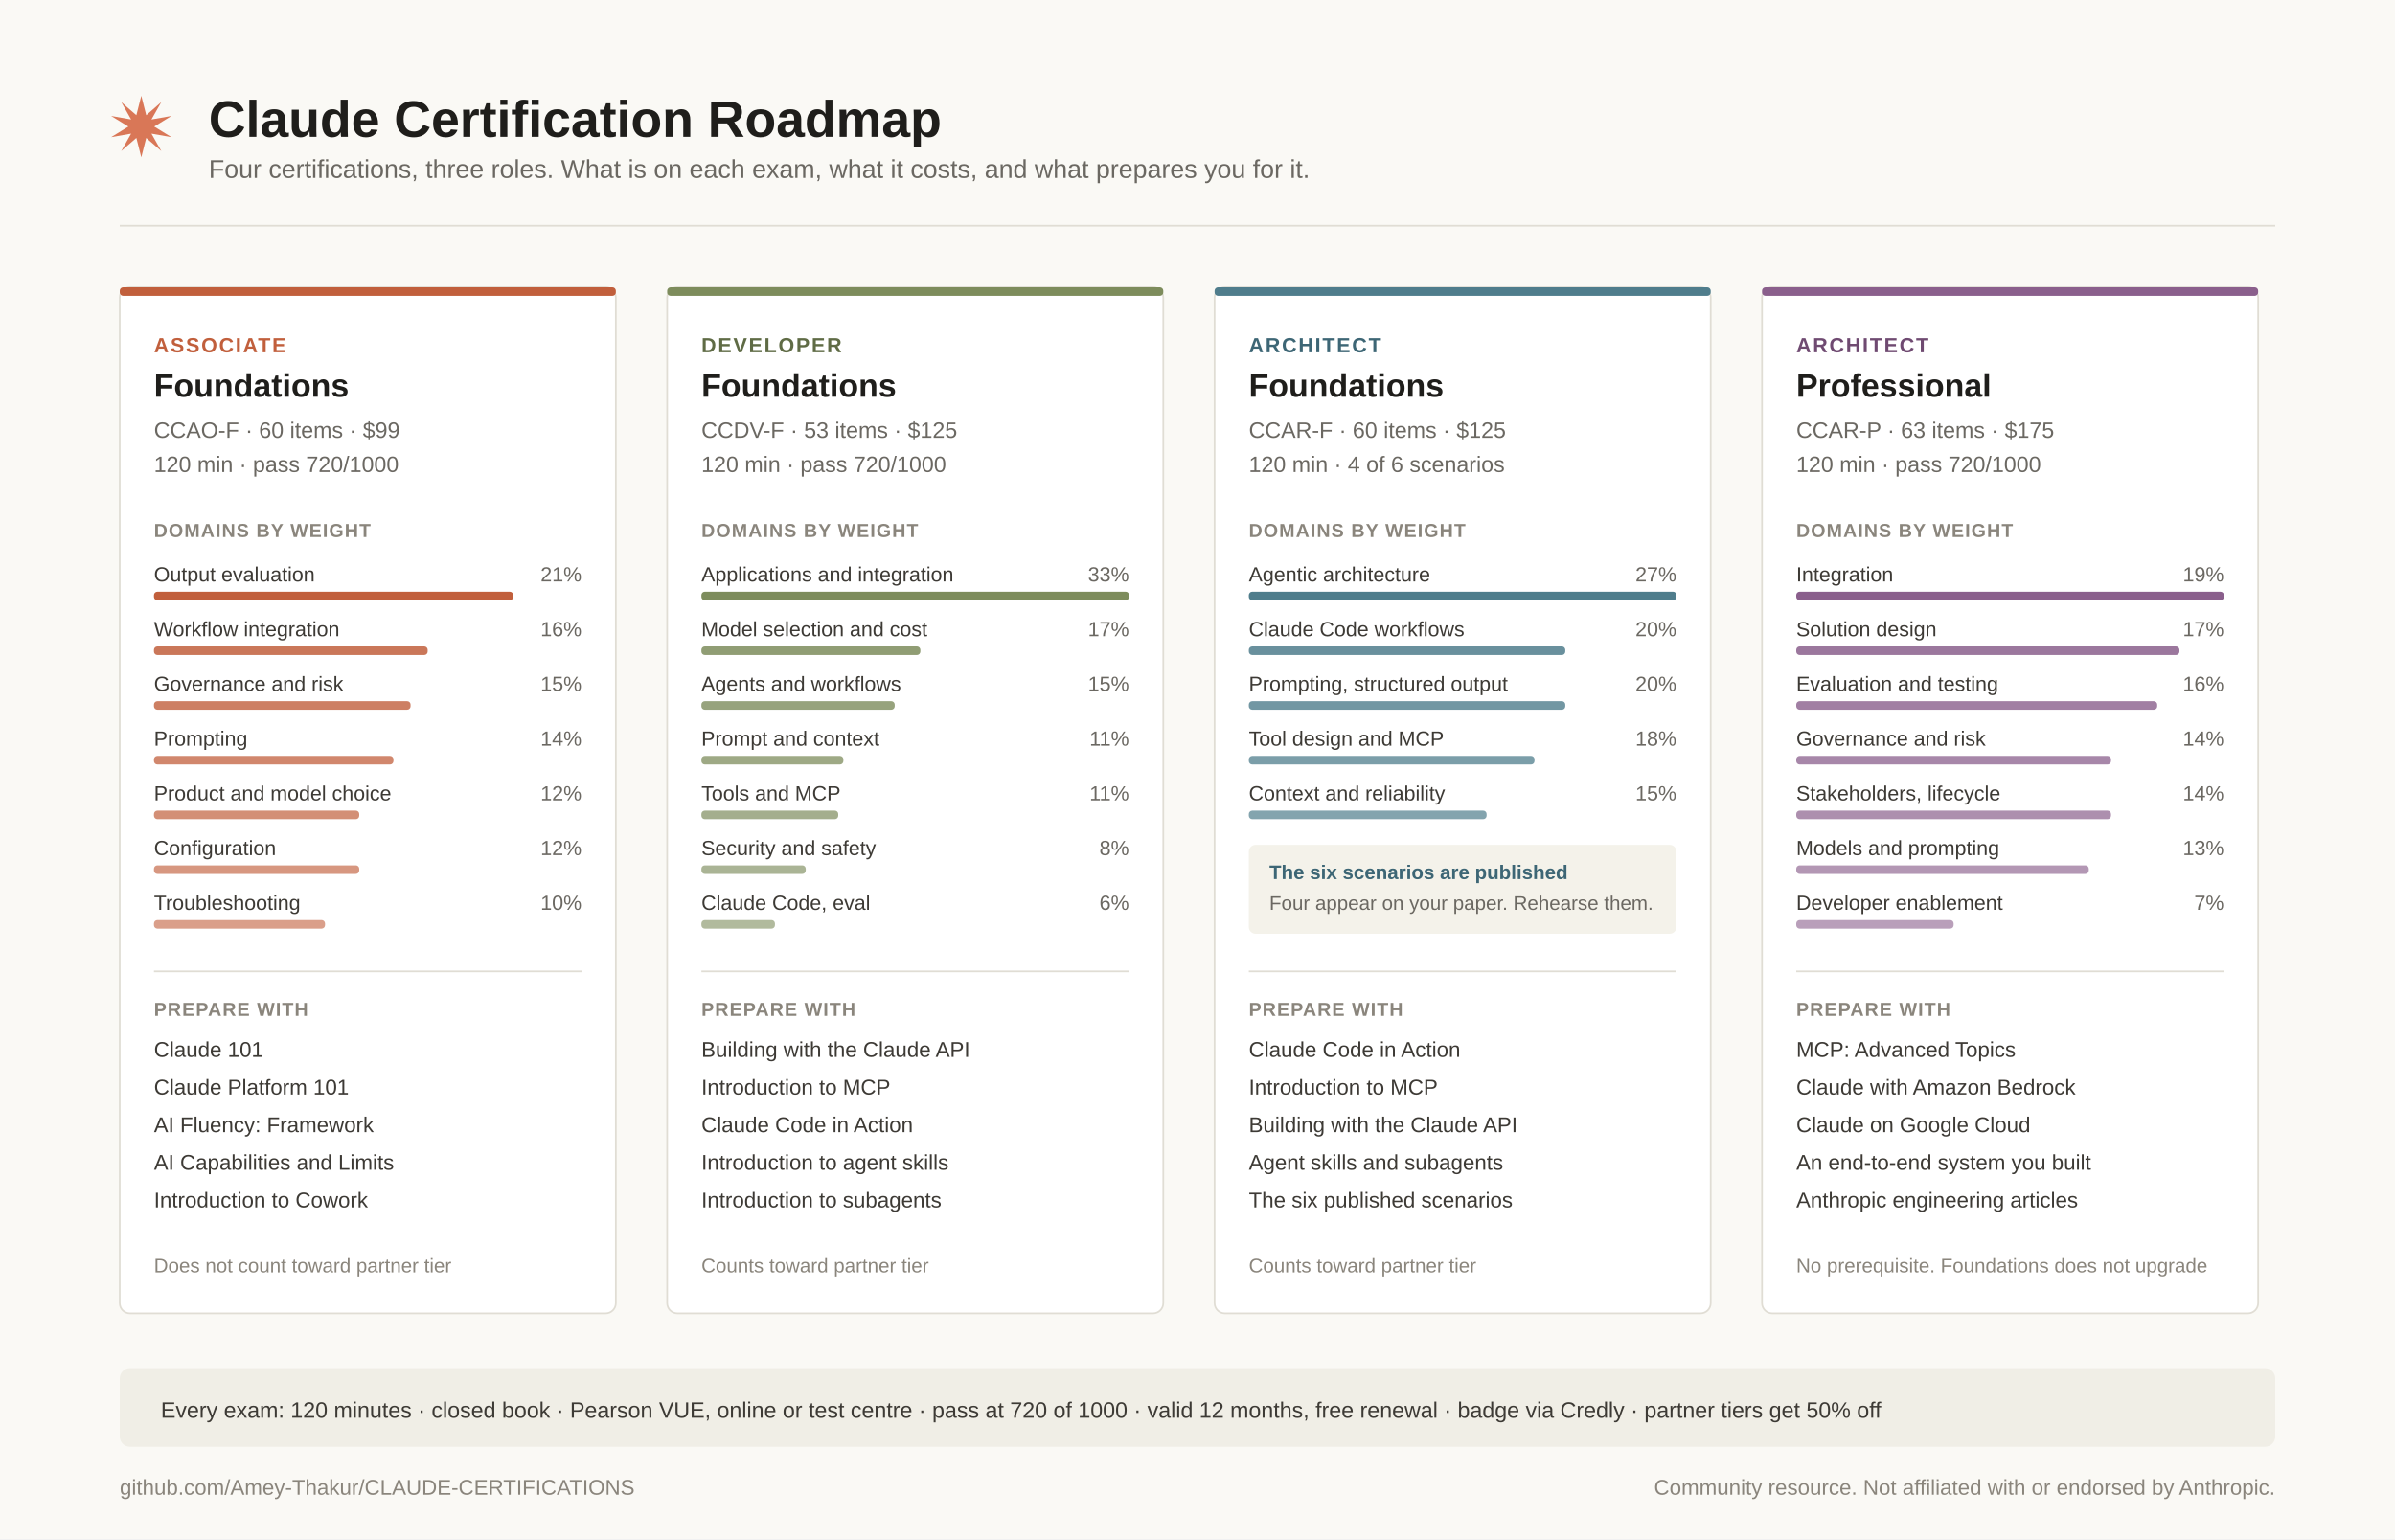
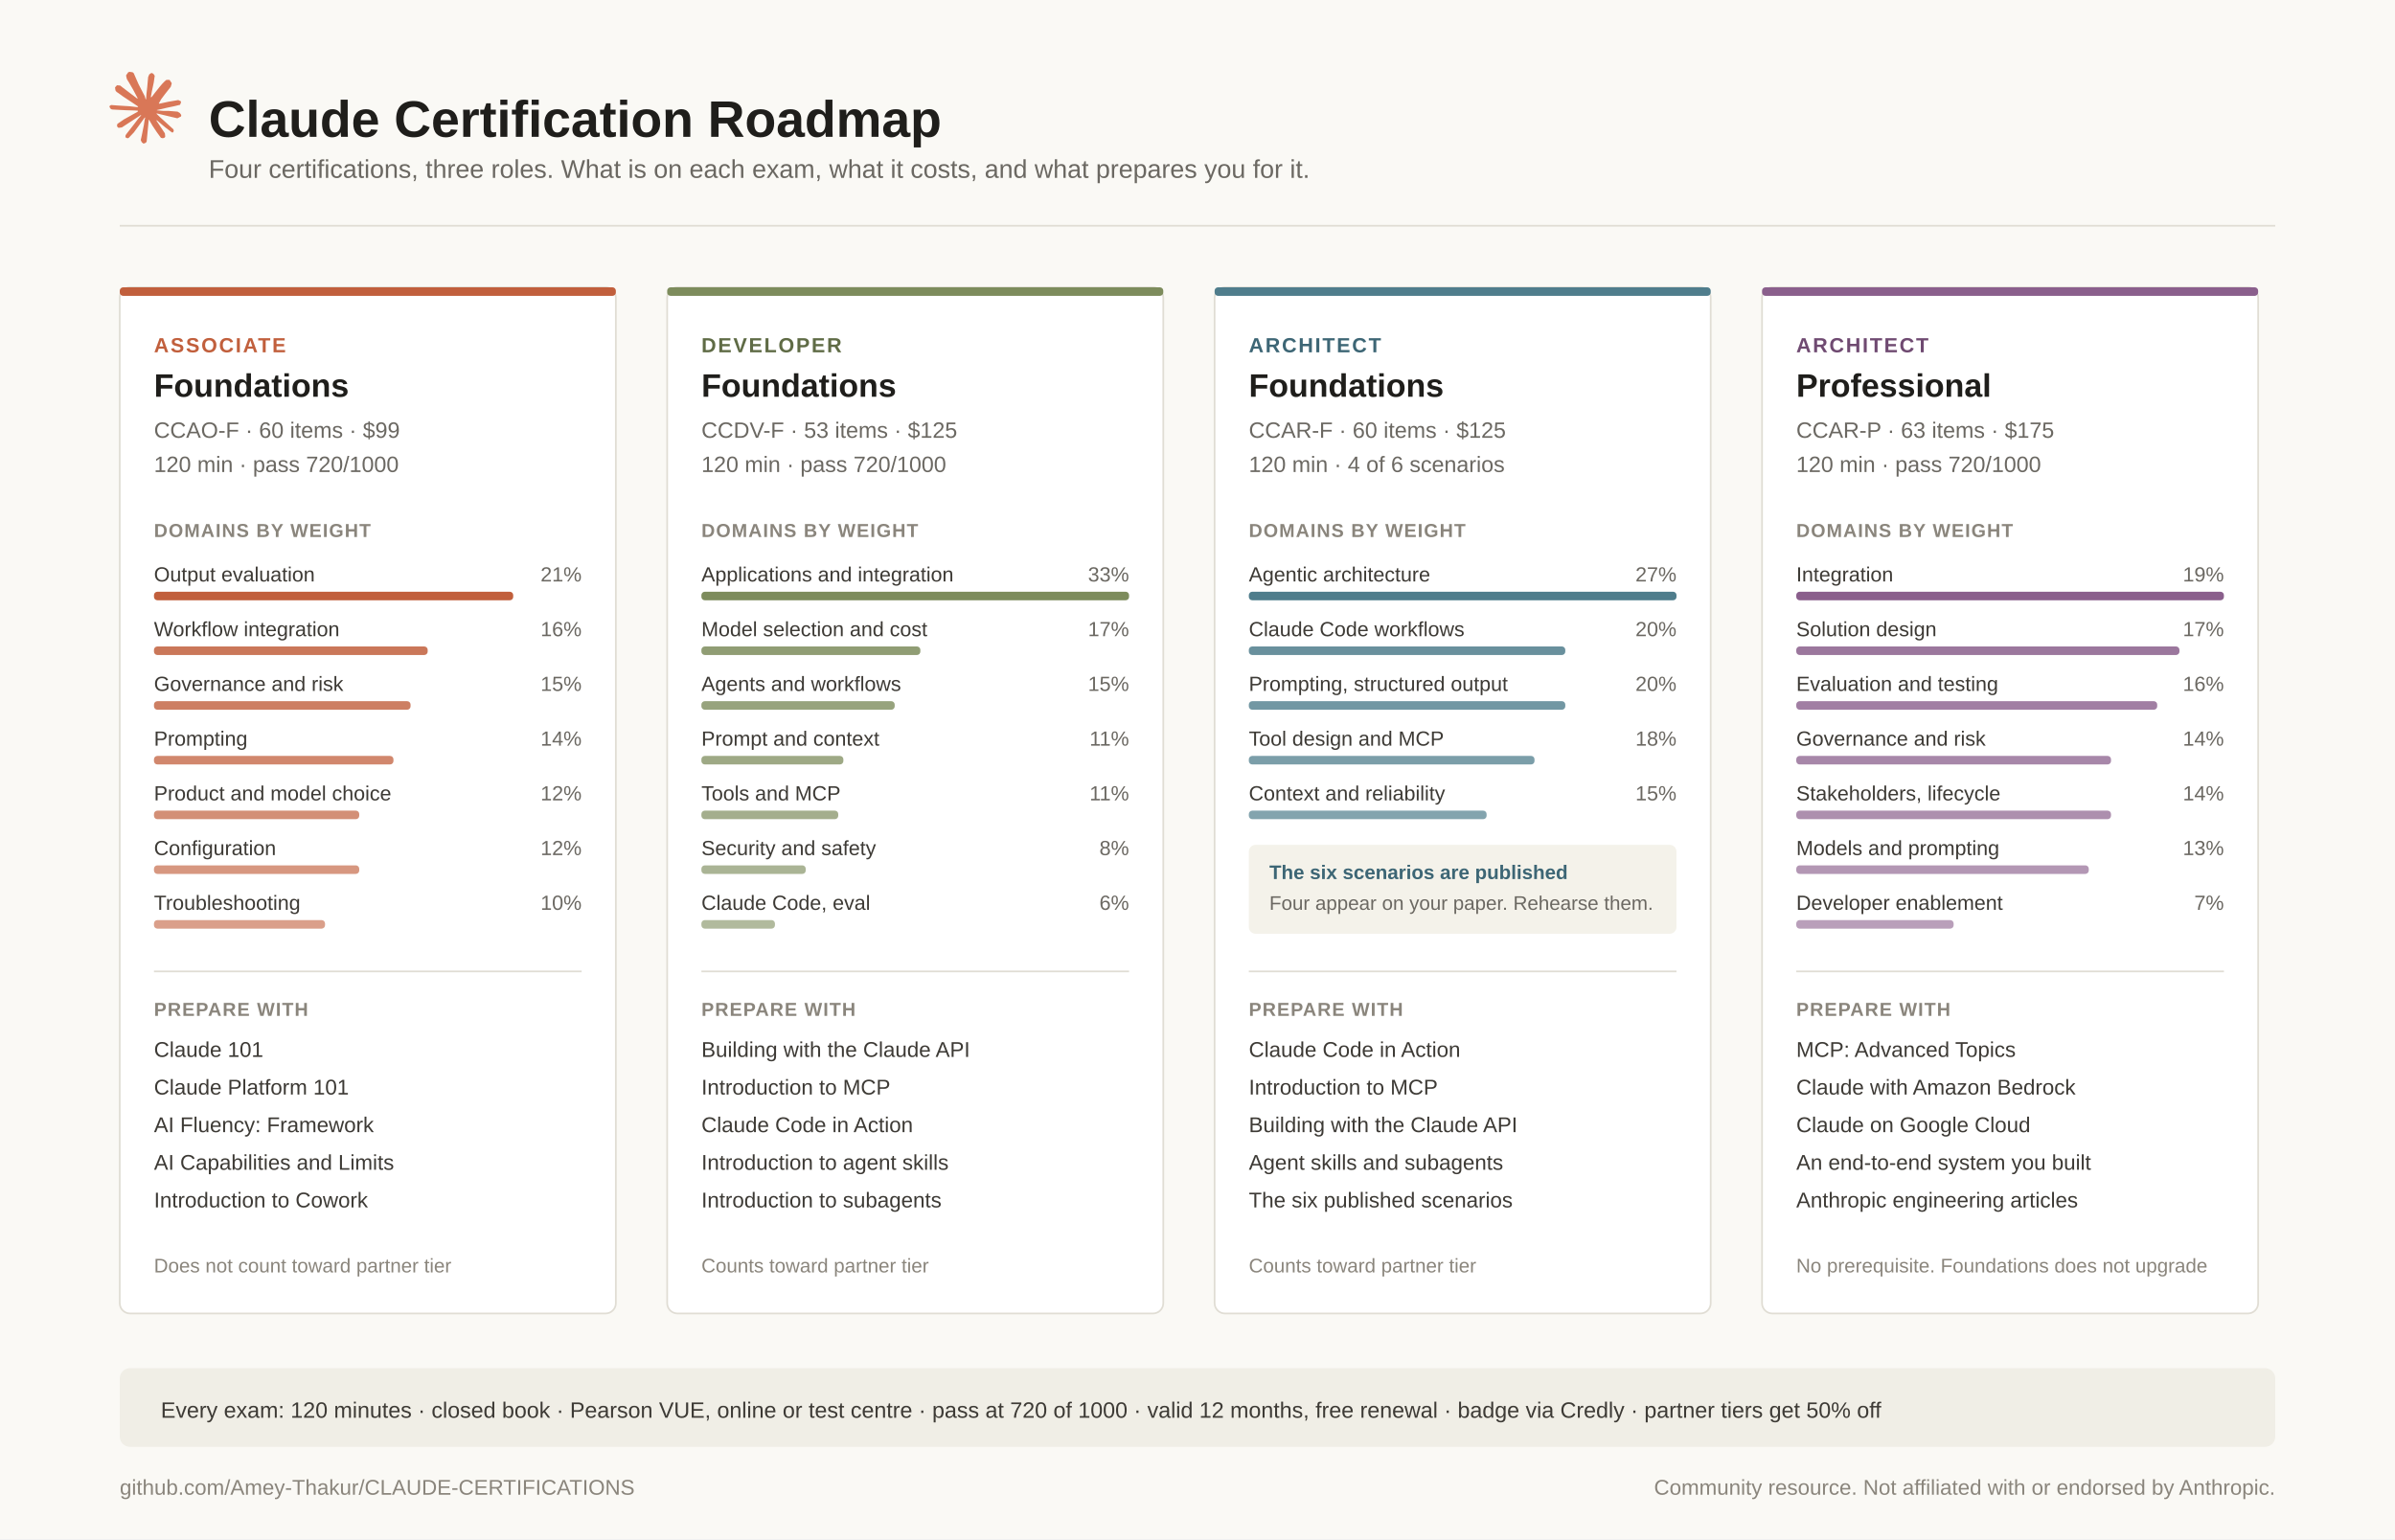
<svg xmlns="http://www.w3.org/2000/svg" viewBox="0 0 1400 900" width="1400" height="900" font-family="Segoe UI, Helvetica Neue, Arial, sans-serif" role="img" aria-label="Claude certification roadmap: four certifications with exam facts, domain weights, and the courses that prepare for each">
  <rect width="1400" height="900" fill="#faf9f5" />
  <g transform="translate(70,64)">
-     <path d="M14 0 L17.2 12.6 L27 4.1 L20.6 15.4 L33.6 13.1 L22.4 20 L33.6 26.9 L20.6 24.6 L27 35.9 L17.2 27.4 L14 40 L10.8 27.4 L1 35.9 L7.4 24.6 L-5.6 26.9 L5.6 20 L-5.6 13.1 L7.4 15.4 L1 4.1 L10.8 12.6 Z" fill="#d97757" transform="translate(0,-8) scale(0.9)" />
+     <g transform="translate(-6,-22) scale(0.42)">
+       <path d="m19.6 66.5 19.7-11 .3-1-.3-.5h-1l-3.3-.2-11.2-.3L14 53l-9.5-.5-2.4-.5L0 49l.2-1.5 2-1.3 2.9.2 6.3.5 9.5.6 6.9.4L38 49.1h1.6l.2-.7-.5-.4-.4-.4L29 41l-10.6-7-5.6-4.1-3-2-1.5-2-.6-4.2 2.7-3 3.7.3.9.2 3.7 2.9 8 6.1L37 36l1.5 1.2.6-.4.1-.3-.7-1.1L33 25l-6-10.4-2.7-4.3-.7-2.6c-.3-1-.4-2-.4-3l3-4.2L28 0l4.2.6L33.8 2l2.6 6 4.1 9.3L47 29.9l2 3.8 1 3.4.3 1h.7v-.5l.5-7.2 1-8.7 1-11.2.3-3.2 1.6-3.8 3-2L61 2.6l2 2.9-.3 1.8-1.1 7.7L59 27.1l-1.5 8.2h.9l1-1.1 4.1-5.4 6.9-8.6 3-3.5L77 13l2.3-1.8h4.3l3.1 4.7-1.4 4.9-4.4 5.6-3.7 4.7-5.3 7.1-3.2 5.7.3.4h.7l12-2.6 6.4-1.1 7.6-1.3 3.5 1.6.4 1.6-1.4 3.4-8.2 2-9.6 2-14.3 3.3-.2.1.2.3 6.4.6 2.8.2h6.8l12.6 1 3.3 2 1.9 2.7-.3 2-5.1 2.6-6.8-1.6-16-3.8-5.4-1.3h-.8v.4l4.6 4.5 8.3 7.5L89 80.1l.5 2.4-1.3 2-1.4-.2-9.2-7-3.6-3-8-6.8h-.5v.7l1.8 2.7 9.8 14.7.5 4.5-.7 1.4-2.6 1-2.7-.6-5.8-8-6-9-4.7-8.2-.5.4-2.9 30.2-1.3 1.5-3 1.2-2.5-2-1.4-3 1.4-6.2 1.6-8 1.3-6.4 1.2-7.9.7-2.6v-.2H49L43 72l-9 12.3-7.2 7.6-1.7.7-3-1.5.3-2.8L24 86l10-12.8 6-7.9 4-4.6-.1-.5h-.3L17.2 77.4l-4.7.6-2-2 .2-3 1-1 8-5.5Z" fill="#d97757" />
+     </g>
    <text x="52" y="16" font-size="30" font-weight="600" fill="#1f1e1b">Claude Certification Roadmap</text>
    <text x="52" y="40" font-size="15" fill="#6b6862">Four certifications, three roles. What is on each exam, what it costs, and what prepares you for it.</text>
  </g>
  <line x1="70" y1="132" x2="1330" y2="132" stroke="#e0ddd4" stroke-width="1" />
  <g transform="translate(70,168)">
    <rect x="0" y="0" width="290" height="600" rx="6" fill="#ffffff" stroke="#e0ddd4" />
    <rect x="0" y="0" width="290" height="5" rx="2" fill="#c15f3c" />
    <text x="20" y="38" font-size="12" font-weight="700" fill="#c15f3c" letter-spacing="1">ASSOCIATE</text>
    <text x="20" y="64" font-size="19" font-weight="600" fill="#1f1e1b">Foundations</text>
    <text x="20" y="88" font-size="13" fill="#6b6862">CCAO-F  ·  60 items  ·  $99</text>
    <text x="20" y="108" font-size="13" fill="#6b6862">120 min  ·  pass 720/1000</text>
    <text x="20" y="146" font-size="11" font-weight="700" fill="#8a857c" letter-spacing="0.6">DOMAINS BY WEIGHT</text>
    <g font-size="12" fill="#3d3a35">
      <text x="20" y="172">Output evaluation</text>
      <text x="270" y="172" text-anchor="end" fill="#6b6862">21%</text>
      <rect x="20" y="178" width="210" height="5" rx="2" fill="#c15f3c" />
      <text x="20" y="204">Workflow integration</text>
      <text x="270" y="204" text-anchor="end" fill="#6b6862">16%</text>
      <rect x="20" y="210" width="160" height="5" rx="2" fill="#c15f3c" opacity="0.85" />
      <text x="20" y="236">Governance and risk</text>
      <text x="270" y="236" text-anchor="end" fill="#6b6862">15%</text>
      <rect x="20" y="242" width="150" height="5" rx="2" fill="#c15f3c" opacity="0.8" />
      <text x="20" y="268">Prompting</text>
      <text x="270" y="268" text-anchor="end" fill="#6b6862">14%</text>
      <rect x="20" y="274" width="140" height="5" rx="2" fill="#c15f3c" opacity="0.75" />
      <text x="20" y="300">Product and model choice</text>
      <text x="270" y="300" text-anchor="end" fill="#6b6862">12%</text>
      <rect x="20" y="306" width="120" height="5" rx="2" fill="#c15f3c" opacity="0.7" />
      <text x="20" y="332">Configuration</text>
      <text x="270" y="332" text-anchor="end" fill="#6b6862">12%</text>
      <rect x="20" y="338" width="120" height="5" rx="2" fill="#c15f3c" opacity="0.65" />
      <text x="20" y="364">Troubleshooting</text>
      <text x="270" y="364" text-anchor="end" fill="#6b6862">10%</text>
      <rect x="20" y="370" width="100" height="5" rx="2" fill="#c15f3c" opacity="0.6" />
    </g>
    <line x1="20" y1="400" x2="270" y2="400" stroke="#e0ddd4" />
    <text x="20" y="426" font-size="11" font-weight="700" fill="#8a857c" letter-spacing="0.6">PREPARE WITH</text>
    <g font-size="12.5" fill="#3d3a35">
      <text x="20" y="450">Claude 101</text>
      <text x="20" y="472">Claude Platform 101</text>
      <text x="20" y="494">AI Fluency: Framework</text>
      <text x="20" y="516">AI Capabilities and Limits</text>
      <text x="20" y="538">Introduction to Cowork</text>
    </g>
    <text x="20" y="576" font-size="11.5" fill="#8a857c">Does not count toward partner tier</text>
  </g>
  <g transform="translate(390,168)">
    <rect x="0" y="0" width="290" height="600" rx="6" fill="#ffffff" stroke="#e0ddd4" />
    <rect x="0" y="0" width="290" height="5" rx="2" fill="#7d8c5c" />
    <text x="20" y="38" font-size="12" font-weight="700" fill="#5f6b45" letter-spacing="1">DEVELOPER</text>
    <text x="20" y="64" font-size="19" font-weight="600" fill="#1f1e1b">Foundations</text>
    <text x="20" y="88" font-size="13" fill="#6b6862">CCDV-F  ·  53 items  ·  $125</text>
    <text x="20" y="108" font-size="13" fill="#6b6862">120 min  ·  pass 720/1000</text>
    <text x="20" y="146" font-size="11" font-weight="700" fill="#8a857c" letter-spacing="0.6">DOMAINS BY WEIGHT</text>
    <g font-size="12" fill="#3d3a35">
      <text x="20" y="172">Applications and integration</text>
      <text x="270" y="172" text-anchor="end" fill="#6b6862">33%</text>
      <rect x="20" y="178" width="250" height="5" rx="2" fill="#7d8c5c" />
      <text x="20" y="204">Model selection and cost</text>
      <text x="270" y="204" text-anchor="end" fill="#6b6862">17%</text>
      <rect x="20" y="210" width="128" height="5" rx="2" fill="#7d8c5c" opacity="0.85" />
      <text x="20" y="236">Agents and workflows</text>
      <text x="270" y="236" text-anchor="end" fill="#6b6862">15%</text>
      <rect x="20" y="242" width="113" height="5" rx="2" fill="#7d8c5c" opacity="0.8" />
      <text x="20" y="268">Prompt and context</text>
      <text x="270" y="268" text-anchor="end" fill="#6b6862">11%</text>
      <rect x="20" y="274" width="83" height="5" rx="2" fill="#7d8c5c" opacity="0.75" />
      <text x="20" y="300">Tools and MCP</text>
      <text x="270" y="300" text-anchor="end" fill="#6b6862">11%</text>
      <rect x="20" y="306" width="80" height="5" rx="2" fill="#7d8c5c" opacity="0.7" />
      <text x="20" y="332">Security and safety</text>
      <text x="270" y="332" text-anchor="end" fill="#6b6862">8%</text>
      <rect x="20" y="338" width="61" height="5" rx="2" fill="#7d8c5c" opacity="0.65" />
      <text x="20" y="364">Claude Code, eval</text>
      <text x="270" y="364" text-anchor="end" fill="#6b6862">6%</text>
      <rect x="20" y="370" width="43" height="5" rx="2" fill="#7d8c5c" opacity="0.6" />
    </g>
    <line x1="20" y1="400" x2="270" y2="400" stroke="#e0ddd4" />
    <text x="20" y="426" font-size="11" font-weight="700" fill="#8a857c" letter-spacing="0.6">PREPARE WITH</text>
    <g font-size="12.5" fill="#3d3a35">
      <text x="20" y="450">Building with the Claude API</text>
      <text x="20" y="472">Introduction to MCP</text>
      <text x="20" y="494">Claude Code in Action</text>
      <text x="20" y="516">Introduction to agent skills</text>
      <text x="20" y="538">Introduction to subagents</text>
    </g>
    <text x="20" y="576" font-size="11.5" fill="#8a857c">Counts toward partner tier</text>
  </g>
  <g transform="translate(710,168)">
    <rect x="0" y="0" width="290" height="600" rx="6" fill="#ffffff" stroke="#e0ddd4" />
    <rect x="0" y="0" width="290" height="5" rx="2" fill="#4f7d8c" />
    <text x="20" y="38" font-size="12" font-weight="700" fill="#3d6675" letter-spacing="1">ARCHITECT</text>
    <text x="20" y="64" font-size="19" font-weight="600" fill="#1f1e1b">Foundations</text>
    <text x="20" y="88" font-size="13" fill="#6b6862">CCAR-F  ·  60 items  ·  $125</text>
    <text x="20" y="108" font-size="13" fill="#6b6862">120 min  ·  4 of 6 scenarios</text>
    <text x="20" y="146" font-size="11" font-weight="700" fill="#8a857c" letter-spacing="0.6">DOMAINS BY WEIGHT</text>
    <g font-size="12" fill="#3d3a35">
      <text x="20" y="172">Agentic architecture</text>
      <text x="270" y="172" text-anchor="end" fill="#6b6862">27%</text>
      <rect x="20" y="178" width="250" height="5" rx="2" fill="#4f7d8c" />
      <text x="20" y="204">Claude Code workflows</text>
      <text x="270" y="204" text-anchor="end" fill="#6b6862">20%</text>
      <rect x="20" y="210" width="185" height="5" rx="2" fill="#4f7d8c" opacity="0.85" />
      <text x="20" y="236">Prompting, structured output</text>
      <text x="270" y="236" text-anchor="end" fill="#6b6862">20%</text>
      <rect x="20" y="242" width="185" height="5" rx="2" fill="#4f7d8c" opacity="0.8" />
      <text x="20" y="268">Tool design and MCP</text>
      <text x="270" y="268" text-anchor="end" fill="#6b6862">18%</text>
      <rect x="20" y="274" width="167" height="5" rx="2" fill="#4f7d8c" opacity="0.75" />
      <text x="20" y="300">Context and reliability</text>
      <text x="270" y="300" text-anchor="end" fill="#6b6862">15%</text>
      <rect x="20" y="306" width="139" height="5" rx="2" fill="#4f7d8c" opacity="0.7" />
    </g>
    <rect x="20" y="326" width="250" height="52" rx="4" fill="#f4f2ea" />
    <text x="32" y="346" font-size="11.5" font-weight="700" fill="#3d6675">The six scenarios are published</text>
    <text x="32" y="364" font-size="11.5" fill="#6b6862">Four appear on your paper. Rehearse them.</text>
    <line x1="20" y1="400" x2="270" y2="400" stroke="#e0ddd4" />
    <text x="20" y="426" font-size="11" font-weight="700" fill="#8a857c" letter-spacing="0.6">PREPARE WITH</text>
    <g font-size="12.5" fill="#3d3a35">
      <text x="20" y="450">Claude Code in Action</text>
      <text x="20" y="472">Introduction to MCP</text>
      <text x="20" y="494">Building with the Claude API</text>
      <text x="20" y="516">Agent skills and subagents</text>
      <text x="20" y="538">The six published scenarios</text>
    </g>
    <text x="20" y="576" font-size="11.5" fill="#8a857c">Counts toward partner tier</text>
  </g>
  <g transform="translate(1030,168)">
    <rect x="0" y="0" width="290" height="600" rx="6" fill="#ffffff" stroke="#e0ddd4" />
    <rect x="0" y="0" width="290" height="5" rx="2" fill="#8a5f8c" />
    <text x="20" y="38" font-size="12" font-weight="700" fill="#6f4a71" letter-spacing="1">ARCHITECT</text>
    <text x="20" y="64" font-size="19" font-weight="600" fill="#1f1e1b">Professional</text>
    <text x="20" y="88" font-size="13" fill="#6b6862">CCAR-P  ·  63 items  ·  $175</text>
    <text x="20" y="108" font-size="13" fill="#6b6862">120 min  ·  pass 720/1000</text>
    <text x="20" y="146" font-size="11" font-weight="700" fill="#8a857c" letter-spacing="0.6">DOMAINS BY WEIGHT</text>
    <g font-size="12" fill="#3d3a35">
      <text x="20" y="172">Integration</text>
      <text x="270" y="172" text-anchor="end" fill="#6b6862">19%</text>
      <rect x="20" y="178" width="250" height="5" rx="2" fill="#8a5f8c" />
      <text x="20" y="204">Solution design</text>
      <text x="270" y="204" text-anchor="end" fill="#6b6862">17%</text>
      <rect x="20" y="210" width="224" height="5" rx="2" fill="#8a5f8c" opacity="0.85" />
      <text x="20" y="236">Evaluation and testing</text>
      <text x="270" y="236" text-anchor="end" fill="#6b6862">16%</text>
      <rect x="20" y="242" width="211" height="5" rx="2" fill="#8a5f8c" opacity="0.8" />
      <text x="20" y="268">Governance and risk</text>
      <text x="270" y="268" text-anchor="end" fill="#6b6862">14%</text>
      <rect x="20" y="274" width="184" height="5" rx="2" fill="#8a5f8c" opacity="0.75" />
      <text x="20" y="300">Stakeholders, lifecycle</text>
      <text x="270" y="300" text-anchor="end" fill="#6b6862">14%</text>
      <rect x="20" y="306" width="184" height="5" rx="2" fill="#8a5f8c" opacity="0.7" />
      <text x="20" y="332">Models and prompting</text>
      <text x="270" y="332" text-anchor="end" fill="#6b6862">13%</text>
      <rect x="20" y="338" width="171" height="5" rx="2" fill="#8a5f8c" opacity="0.65" />
      <text x="20" y="364">Developer enablement</text>
      <text x="270" y="364" text-anchor="end" fill="#6b6862">7%</text>
      <rect x="20" y="370" width="92" height="5" rx="2" fill="#8a5f8c" opacity="0.6" />
    </g>
    <line x1="20" y1="400" x2="270" y2="400" stroke="#e0ddd4" />
    <text x="20" y="426" font-size="11" font-weight="700" fill="#8a857c" letter-spacing="0.6">PREPARE WITH</text>
    <g font-size="12.5" fill="#3d3a35">
      <text x="20" y="450">MCP: Advanced Topics</text>
      <text x="20" y="472">Claude with Amazon Bedrock</text>
      <text x="20" y="494">Claude on Google Cloud</text>
      <text x="20" y="516">An end-to-end system you built</text>
      <text x="20" y="538">Anthropic engineering articles</text>
    </g>
    <text x="20" y="576" font-size="11.5" fill="#8a857c">No prerequisite. Foundations does not upgrade</text>
  </g>
  <g transform="translate(70,800)">
    <rect x="0" y="0" width="1260" height="46" rx="6" fill="#f0eee6" />
    <text x="24" y="29" font-size="13" fill="#3d3a35">Every exam: 120 minutes  ·  closed book  ·  Pearson VUE, online or test centre  ·  pass at 720 of 1000  ·  valid 12 months, free renewal  ·  badge via Credly  ·  partner tiers get 50% off</text>
  </g>
  <text x="70" y="874" font-size="12.5" fill="#8a857c">github.com/Amey-Thakur/CLAUDE-CERTIFICATIONS</text>
  <text x="1330" y="874" font-size="12.5" fill="#8a857c" text-anchor="end">Community resource. Not affiliated with or endorsed by Anthropic.</text>
</svg>
